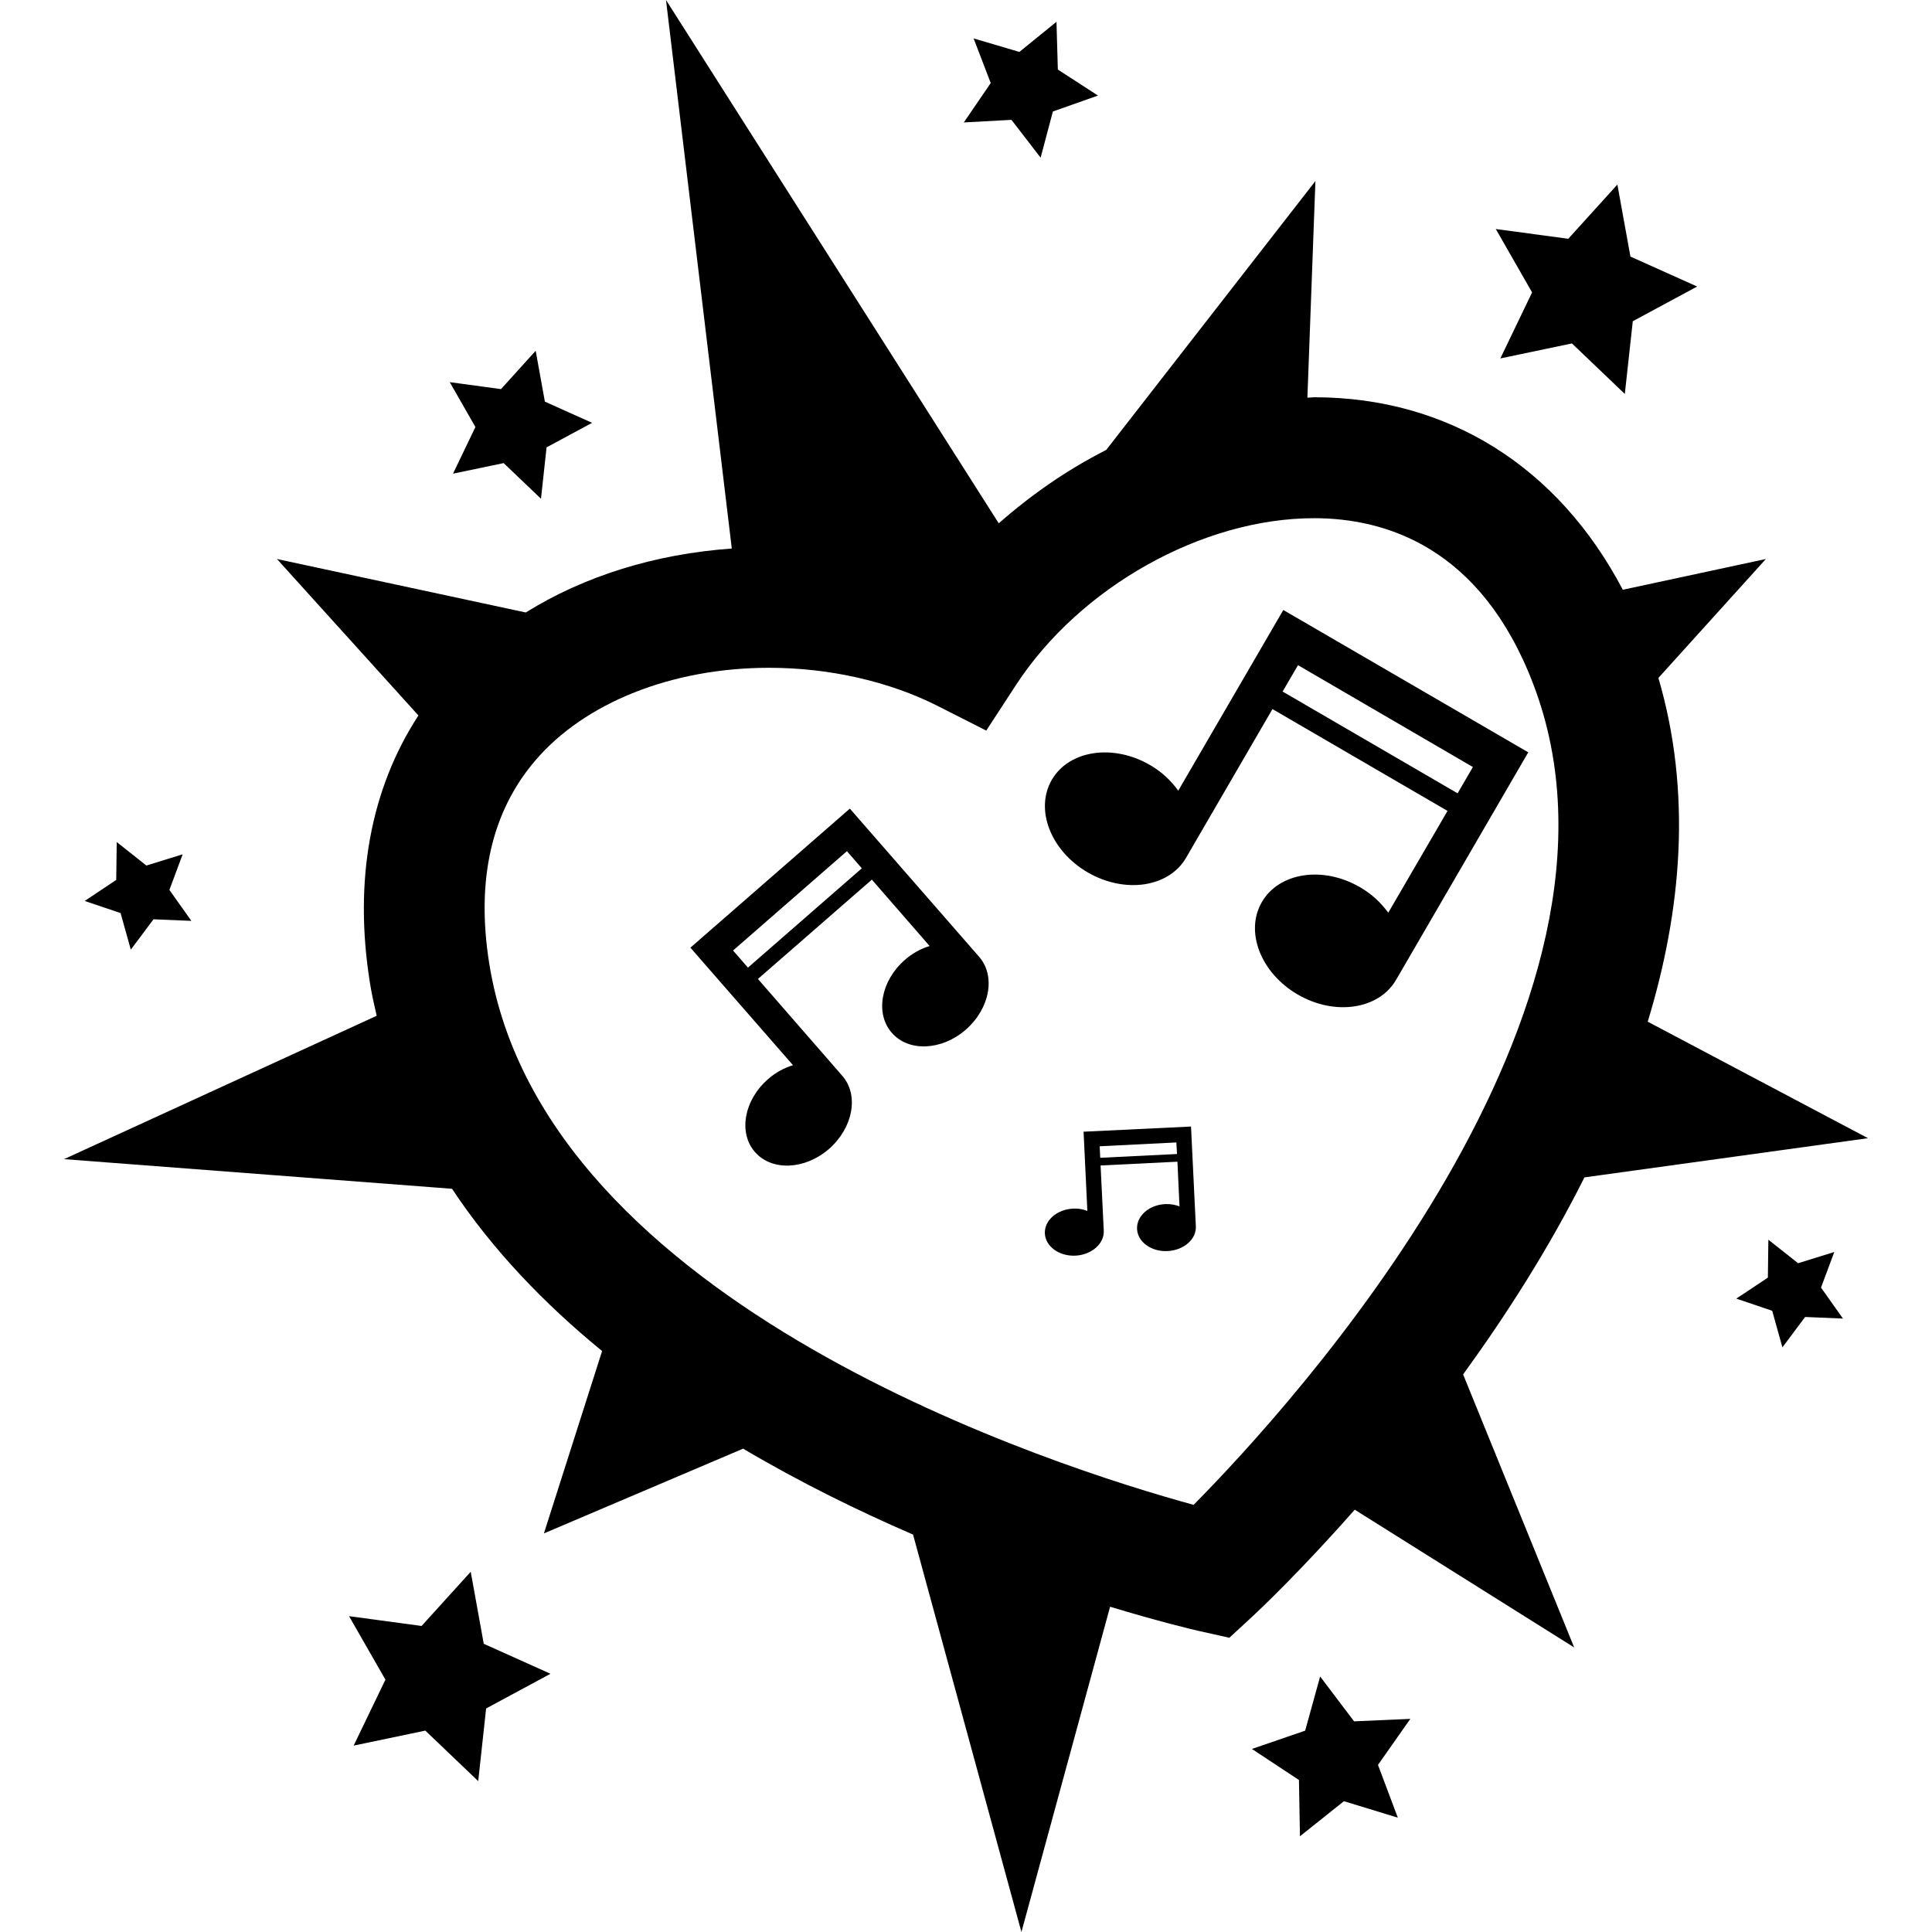
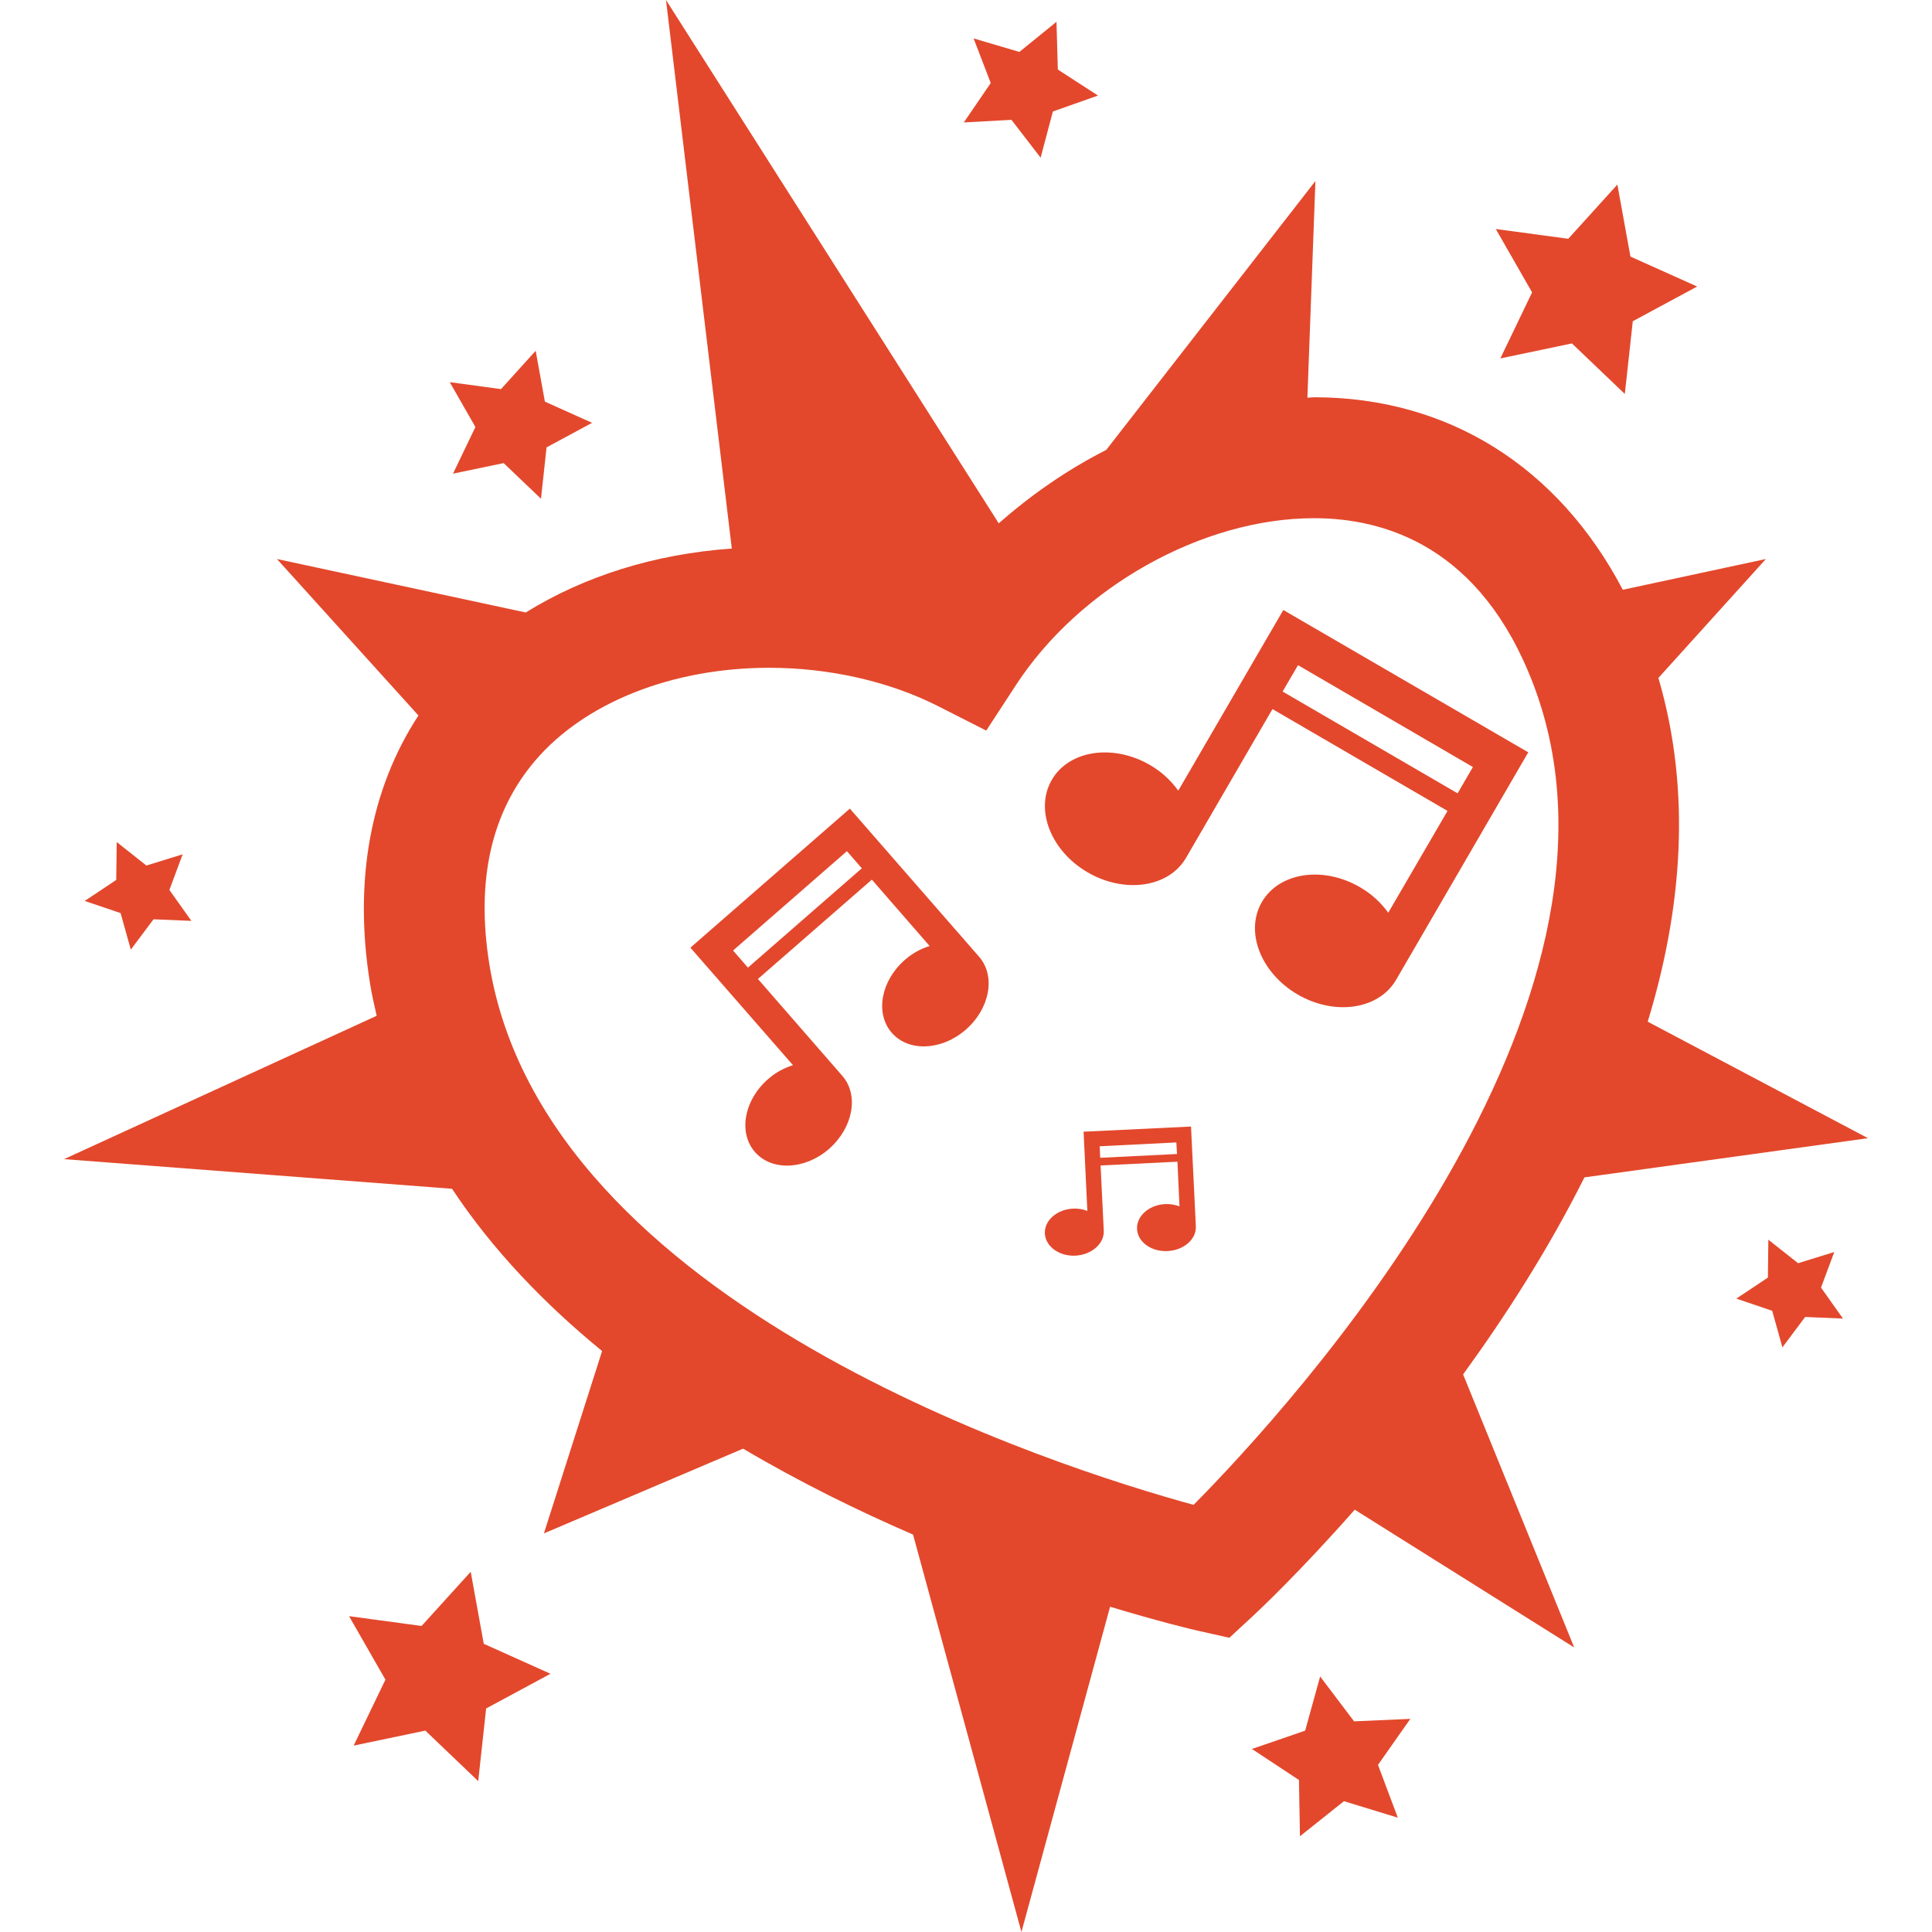
- <svg xmlns="http://www.w3.org/2000/svg" fill="#000000" version="1.1" id="Capa_1" width="800px" height="800px" viewBox="0 0 193.477 193.478" xml:space="preserve">
+ <svg xmlns="http://www.w3.org/2000/svg" fill="#e3482c" version="1.1" id="Capa_1" width="800px" height="800px" viewBox="0 0 193.477 193.478" xml:space="preserve">
  <g>
    <g>
      <path d="M158.672,117.908l28.395-3.925l-22.059-11.668c3.41-11.171,4.434-22.948,1.07-34.424l10.764-11.91l-14.328,3.08    c-6.467-12.31-17.484-19.278-30.925-19.278c-0.213,0-0.438,0.045-0.662,0.045l0.804-21.699l-20.948,26.926    c-3.877,1.969-7.494,4.469-10.763,7.354L66.695,0l6.59,54.932c-7.716,0.547-14.78,2.767-20.634,6.404l-24.917-5.355L41.902,71.65    c-4.805,7.368-6.493,16.523-4.858,26.764c0.174,1.123,0.429,2.217,0.677,3.311l-31.31,14.356l38.857,2.968    c4.066,6.142,9.265,11.532,15.028,16.249l-5.828,18.264l19.949-8.487c5.719,3.381,11.529,6.229,17.02,8.605l10.853,39.798    l8.878-32.574c4.93,1.495,8.222,2.275,8.824,2.411l3.121,0.697l2.341-2.163c0.603-0.556,4.74-4.451,10.214-10.663l21.977,13.796    l-11.124-27.344C150.788,131.763,155.067,125.102,158.672,117.908z M119.531,150.701c-13.37-3.659-65.051-19.907-70.536-54.202    c-1.335-8.343,0.213-15.188,4.602-20.327c4.962-5.822,13.728-9.297,23.431-9.297c6.02,0,12.02,1.363,16.898,3.833l4.841,2.456    l2.968-4.551c6.413-9.841,18.695-16.719,29.867-16.719c7.128,0,16.703,2.888,21.94,16.604    C165.918,100.873,129.284,140.842,119.531,150.701z" />
      <polygon points="150.25,35.894 157.419,34.392 162.715,39.452 163.513,32.169 169.961,28.694 163.277,25.694 161.97,18.483     157.052,23.912 149.794,22.934 153.429,29.282   " />
      <polygon points="47.139,157.403 42.218,162.83 34.954,161.849 38.598,168.209 35.415,174.812 42.593,173.31 47.89,178.369     48.682,171.093 55.127,167.618 48.445,164.615   " />
      <polygon points="135.602,172.382 132.204,167.89 130.703,173.315 125.371,175.147 130.082,178.257 130.182,183.89     134.585,180.379 139.982,182.028 137.997,176.744 141.235,172.134   " />
      <polygon points="183.692,125.38 180.069,126.503 177.09,124.149 177.042,127.944 173.88,130.049 177.474,131.267 178.497,134.931     180.772,131.887 184.561,132.047 182.363,128.943   " />
      <polygon points="13.099,95.099 15.375,92.061 19.164,92.22 16.964,89.12 18.292,85.553 14.659,86.679 11.689,84.326     11.639,88.121 8.479,90.225 12.076,91.439   " />
      <polygon points="45.366,47.434 50.437,46.376 54.176,49.946 54.734,44.801 59.292,42.345 54.566,40.22 53.644,35.128     50.171,38.967 45.038,38.27 47.609,42.762   " />
      <polygon points="101.291,12.002 104.21,15.791 105.44,11.166 109.956,9.569 105.936,6.966 105.8,2.184 102.083,5.199     97.501,3.848 99.215,8.316 96.52,12.262   " />
      <path d="M117.995,79.181c-0.71-0.981-1.638-1.883-2.82-2.562c-3.693-2.154-8.115-1.501-9.841,1.472    c-1.726,2.967-0.118,7.117,3.594,9.274c3.718,2.154,8.121,1.507,9.847-1.46l8.654-14.896l17.531,10.199l-5.935,10.196    c-0.71-0.979-1.638-1.868-2.813-2.545c-3.706-2.169-8.109-1.501-9.836,1.463c-1.737,2.962-0.13,7.123,3.594,9.28    c3.7,2.146,8.109,1.495,9.836-1.472l13.24-22.789l-24.53-14.254L117.995,79.181z M147.5,76.813l-1.53,2.633l-17.525-10.193    l1.542-2.64L147.5,76.813z" />
      <path d="M85.107,80.978L69.139,94.903l10.273,11.769c-0.866,0.271-1.726,0.715-2.488,1.389c-2.415,2.093-3.009,5.379-1.321,7.306    c1.679,1.928,5.007,1.797,7.427-0.318c2.403-2.117,3.009-5.379,1.321-7.312l-8.449-9.699l11.408-9.948l5.787,6.649    c-0.866,0.261-1.711,0.71-2.477,1.384c-2.415,2.104-3,5.379-1.312,7.306c1.67,1.927,4.995,1.797,7.415-0.319    c2.406-2.104,3.015-5.367,1.324-7.3L85.107,80.978z M74.902,96.901l-1.49-1.715l11.402-9.947l1.49,1.717L74.902,96.901z" />
      <path d="M108.513,113.333l0.378,7.933c-0.425-0.166-0.91-0.261-1.418-0.23c-1.632,0.07-2.902,1.188-2.837,2.5    c0.07,1.294,1.436,2.287,3.062,2.211c1.631-0.089,2.902-1.206,2.837-2.507l-0.319-6.525l7.696-0.378l0.207,4.475    c-0.426-0.16-0.904-0.255-1.419-0.23c-1.625,0.07-2.902,1.199-2.831,2.5c0.059,1.294,1.431,2.293,3.062,2.204    c1.619-0.082,2.896-1.188,2.825-2.488l-0.484-9.982L108.513,113.333z M110.18,115.946l-0.053-1.153l7.678-0.384l0.064,1.158    L110.18,115.946z" />
    </g>
  </g>
</svg>
